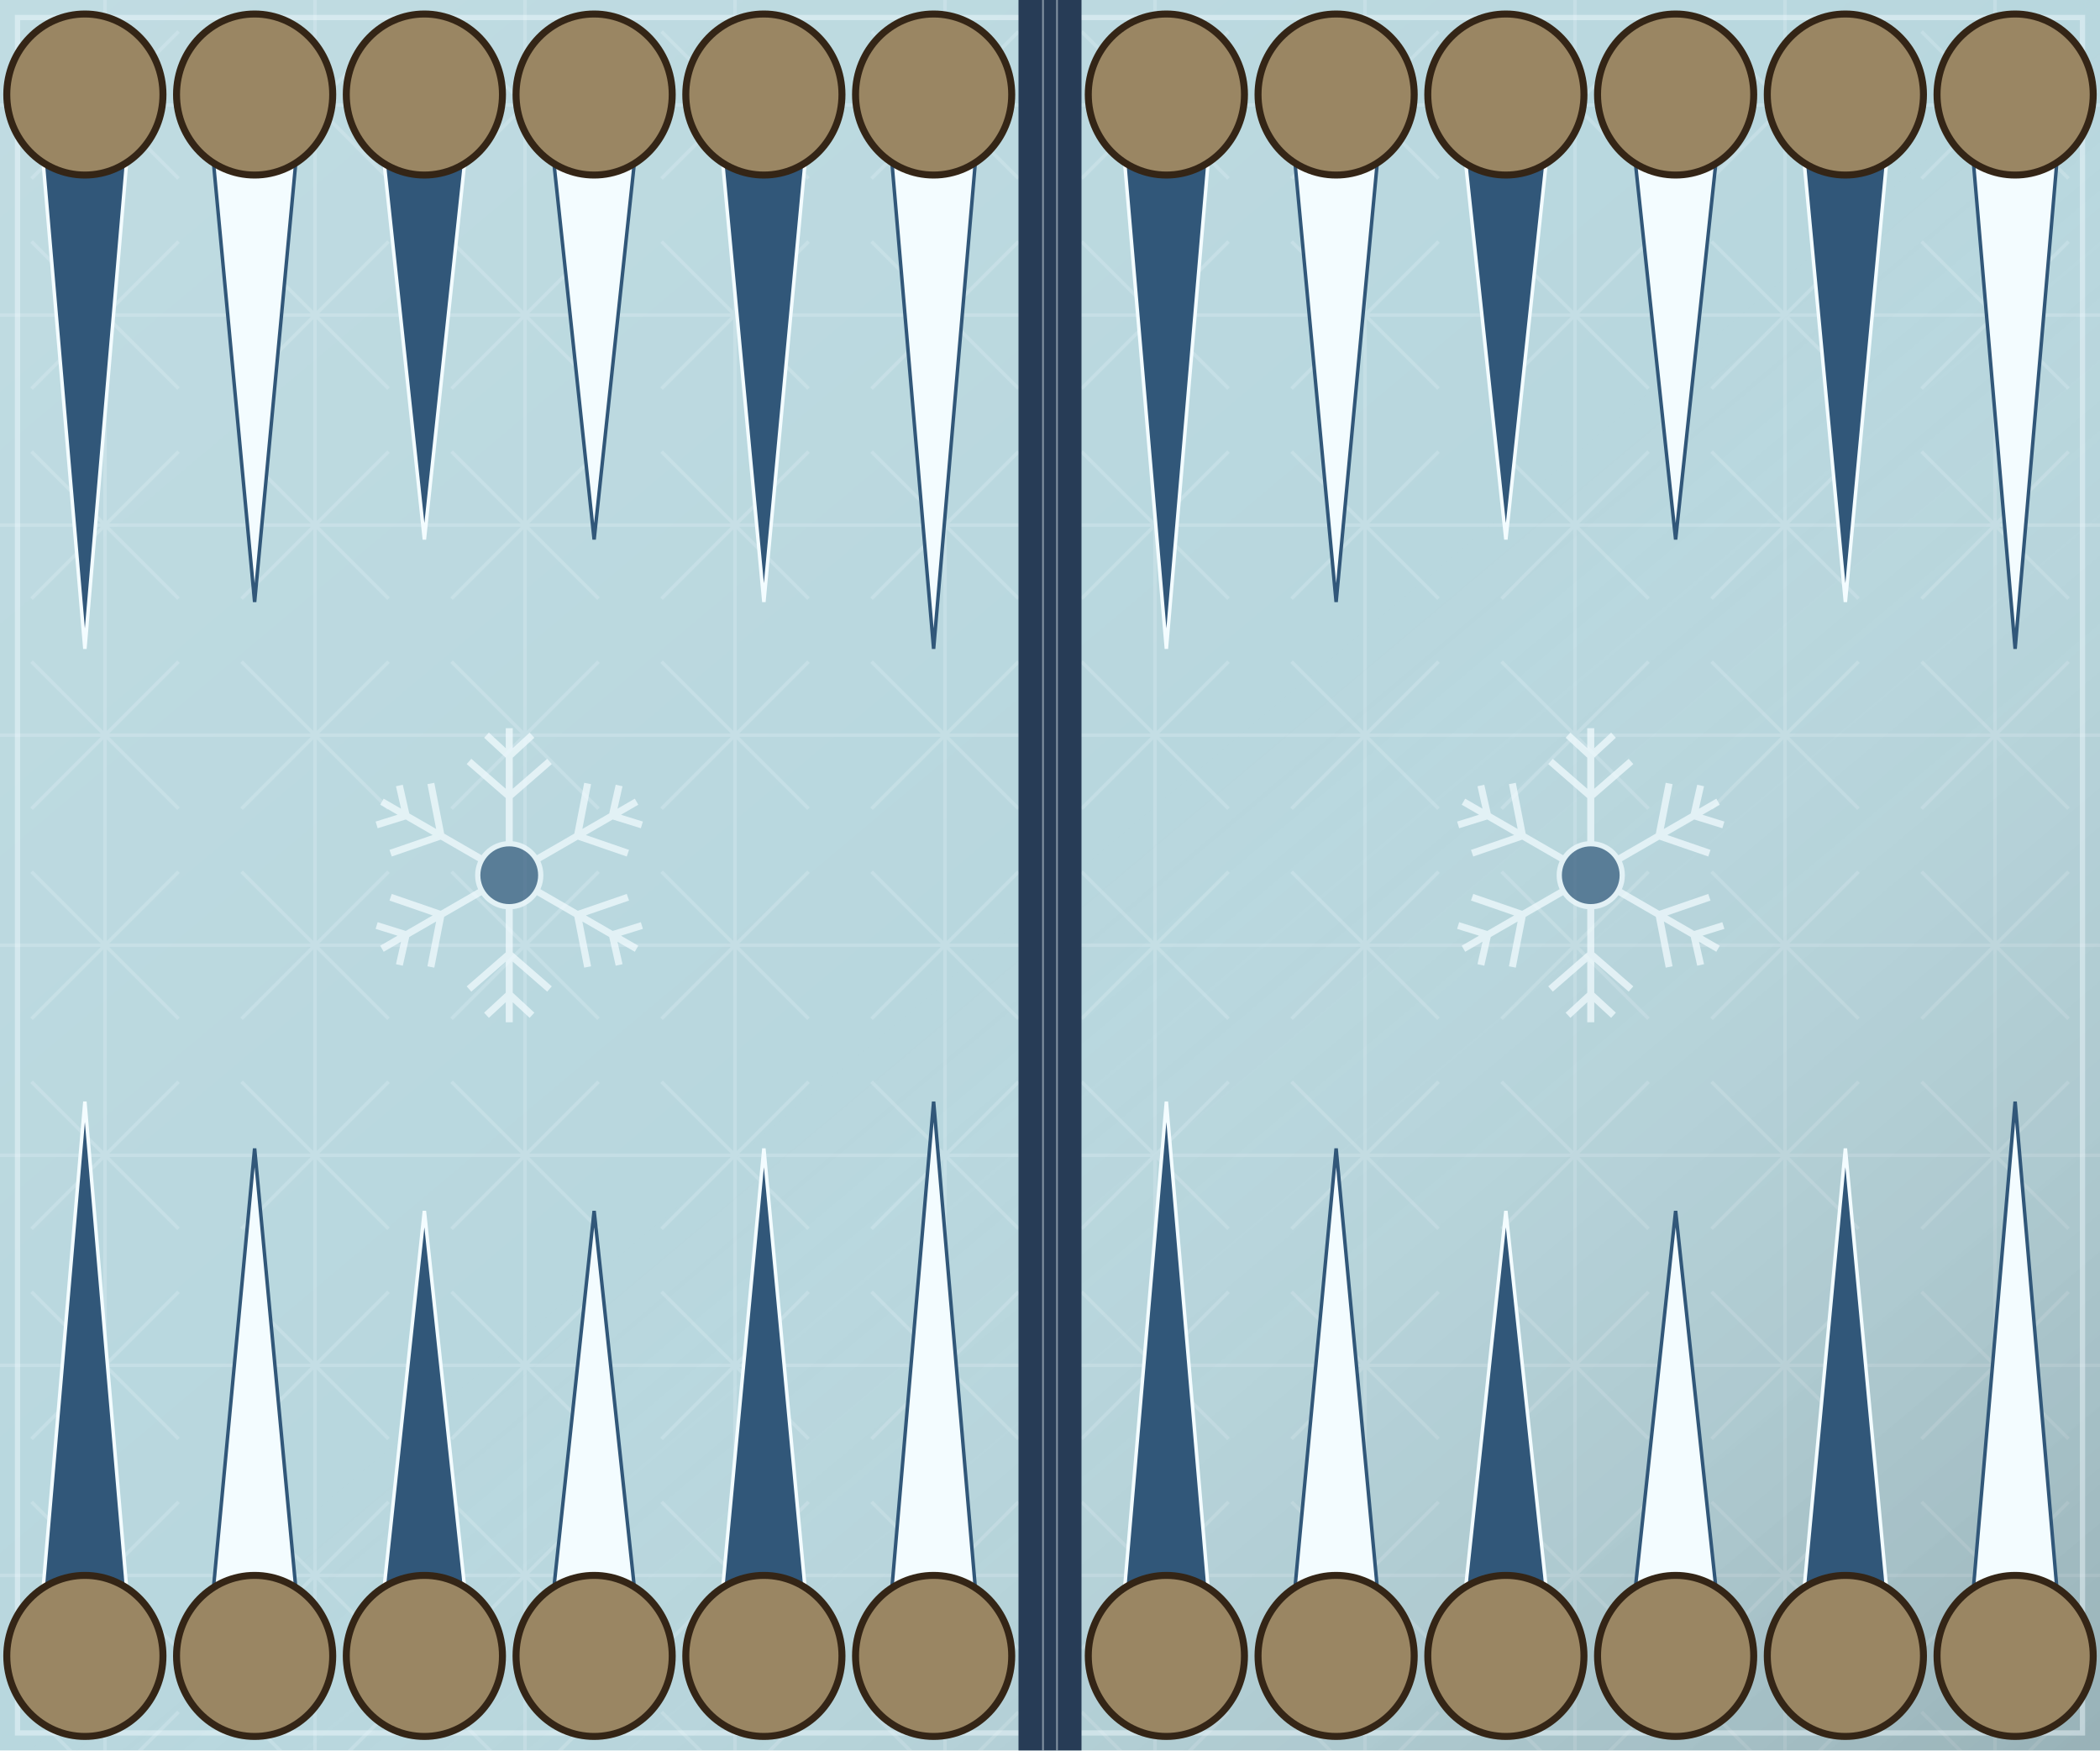
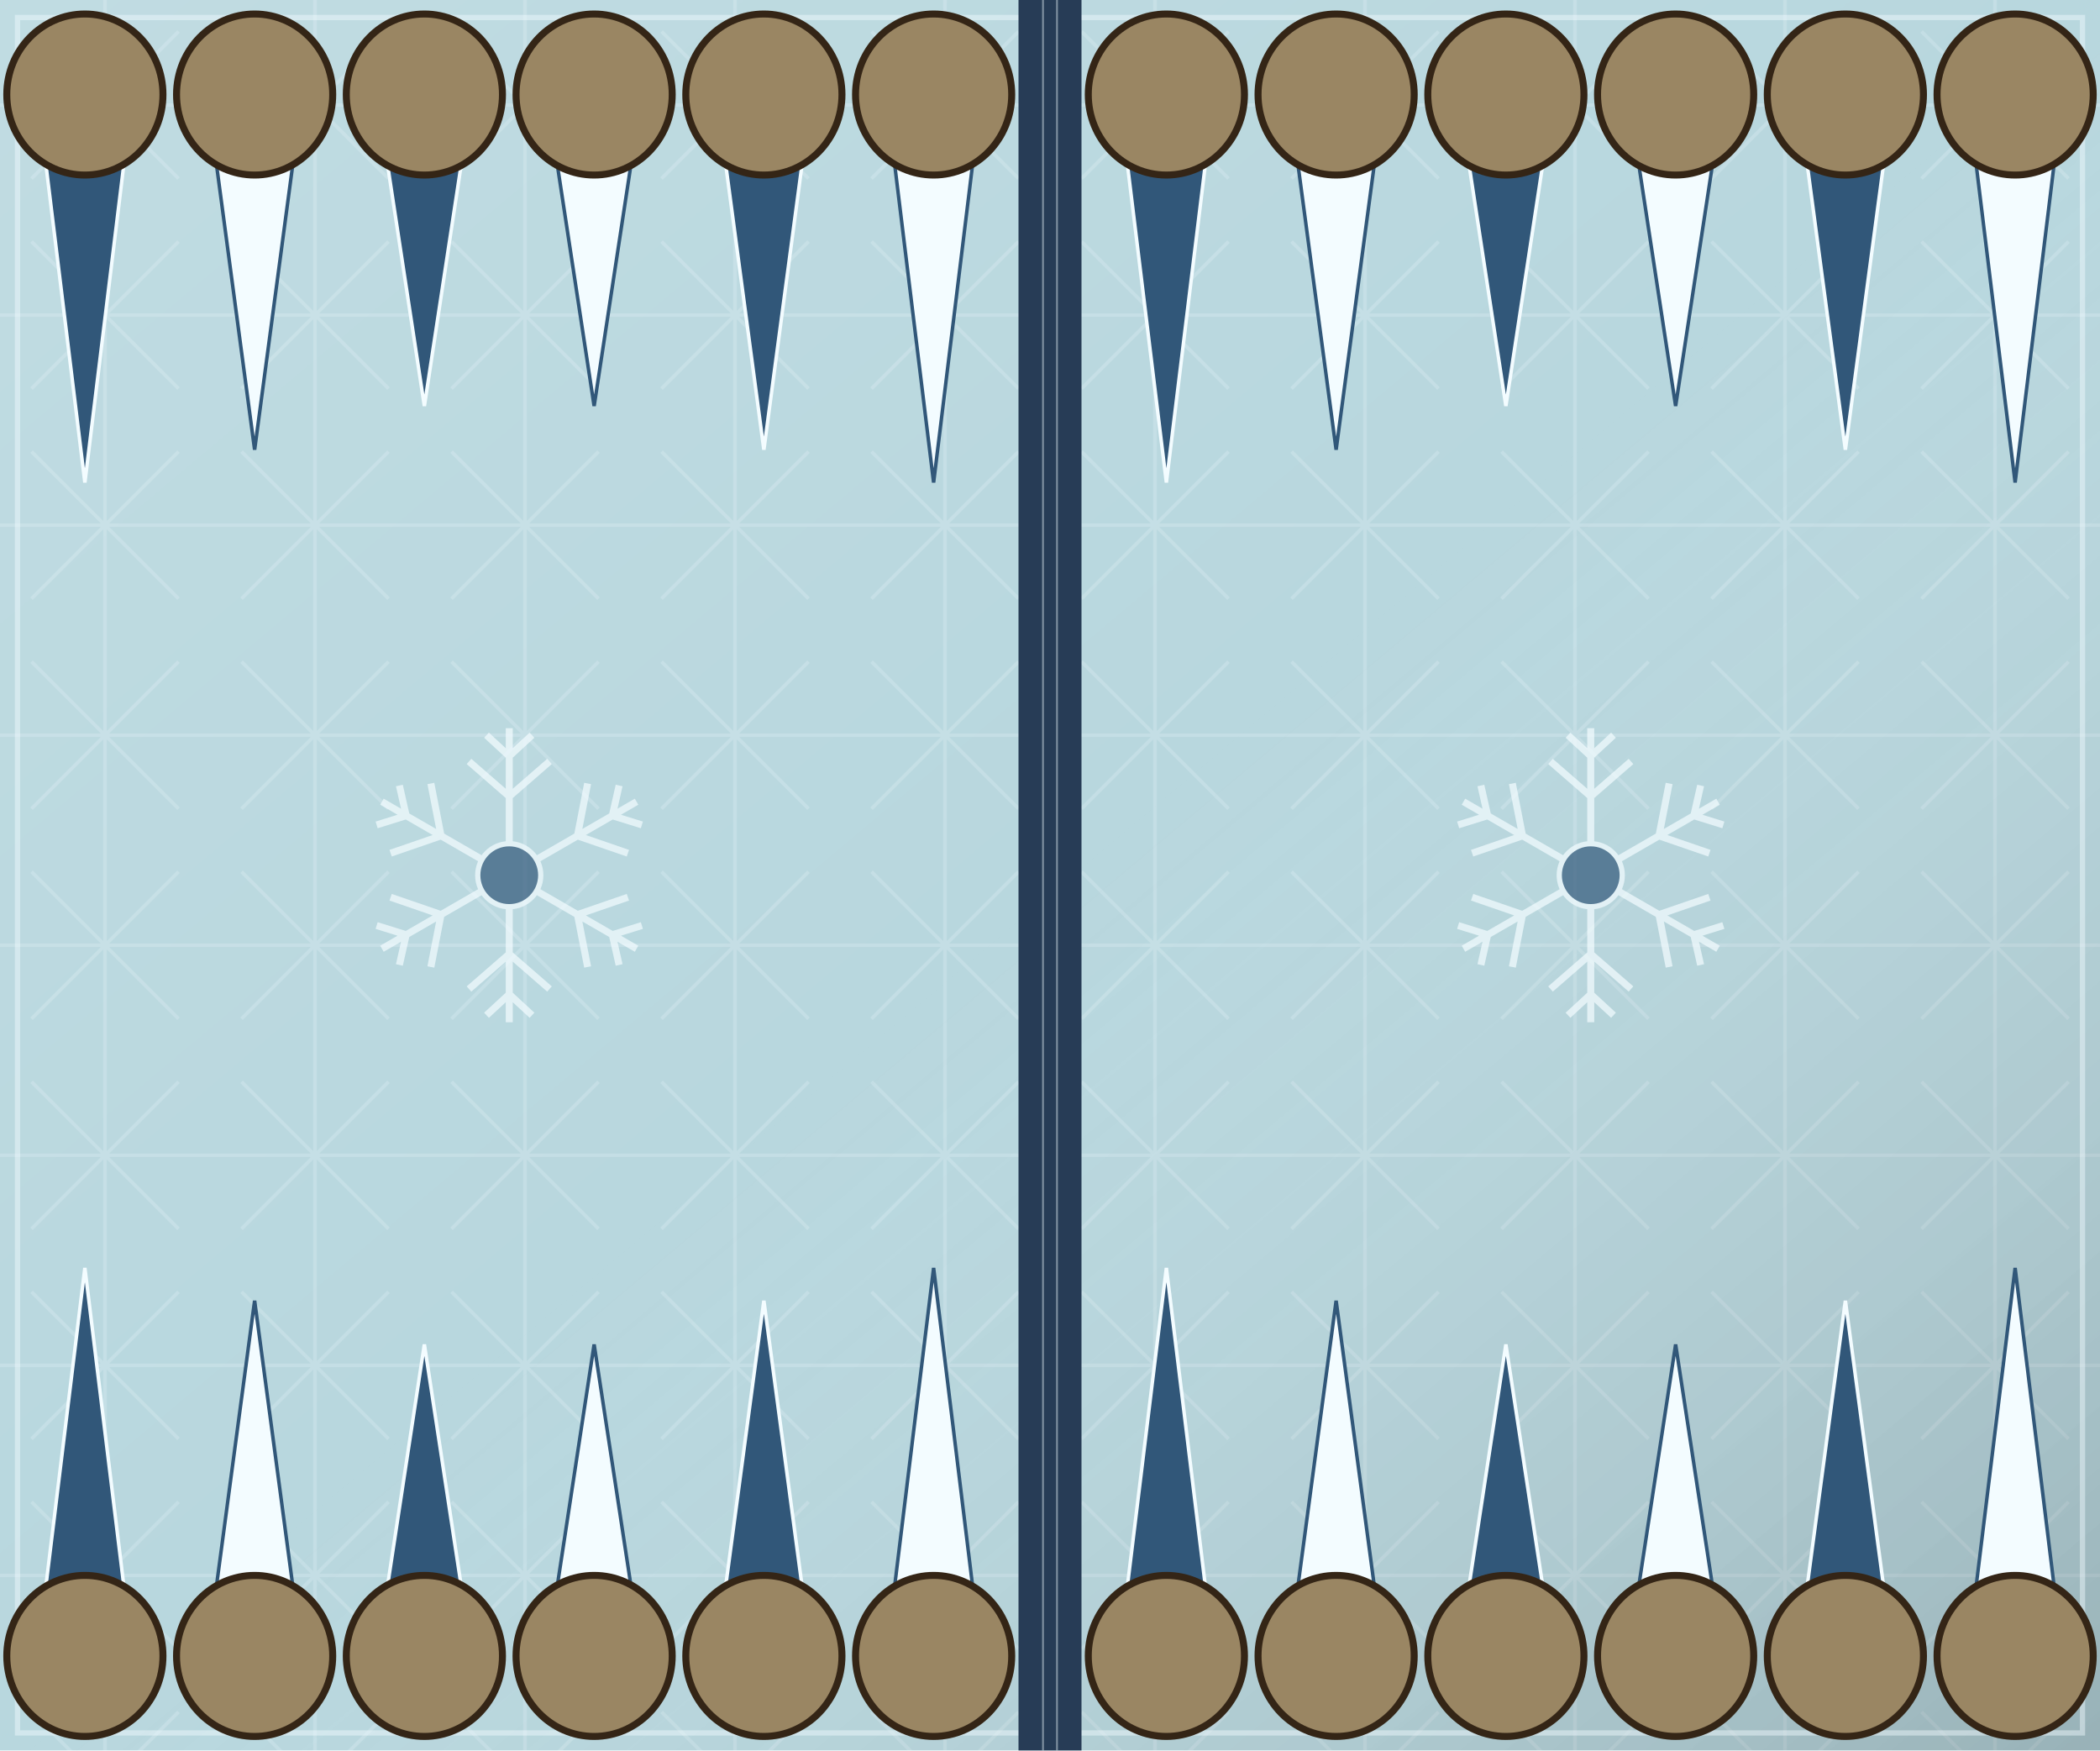
<svg xmlns="http://www.w3.org/2000/svg" viewBox="0 0 1200 1000" preserveAspectRatio="none">
  <defs>
    <pattern id="texture" width="120" height="120" patternUnits="userSpaceOnUse">
      <path d="M0 60H120M60 0V120M18 18L102 102M18 102L102 18" stroke="#f3fcff" opacity=".2" stroke-width="2" />
    </pattern>
    <linearGradient id="sheen" x2="1" y2="1">
      <stop stop-color="#fff" stop-opacity=".12" />
      <stop offset=".5" stop-color="#fff" stop-opacity="0" />
      <stop offset="1" stop-color="#000" stop-opacity=".18" />
    </linearGradient>
  </defs>
  <rect width="1200" height="1000" fill="#b8d7de" />
  <rect width="1200" height="1000" fill="url(#texture)" />
  <rect width="1200" height="1000" fill="url(#sheen)" />
  <path d="M10 10H1190V990H10Z" fill="none" stroke="#f3fcff" stroke-opacity=".45" stroke-width="3" />
  <g transform="translate(291 500)" opacity=".7">
    <g transform="rotate(0)">
      <path d="M0 0V-84M0-45L-23-65M0-45L23-65M0-68L-13-80M0-68L13-80" fill="none" stroke="#f3fcff" stroke-width="4" />
    </g>
    <g transform="rotate(60)">
      <path d="M0 0V-84M0-45L-23-65M0-45L23-65M0-68L-13-80M0-68L13-80" fill="none" stroke="#f3fcff" stroke-width="4" />
    </g>
    <g transform="rotate(120)">
      <path d="M0 0V-84M0-45L-23-65M0-45L23-65M0-68L-13-80M0-68L13-80" fill="none" stroke="#f3fcff" stroke-width="4" />
    </g>
    <g transform="rotate(180)">
      <path d="M0 0V-84M0-45L-23-65M0-45L23-65M0-68L-13-80M0-68L13-80" fill="none" stroke="#f3fcff" stroke-width="4" />
    </g>
    <g transform="rotate(240)">
      <path d="M0 0V-84M0-45L-23-65M0-45L23-65M0-68L-13-80M0-68L13-80" fill="none" stroke="#f3fcff" stroke-width="4" />
    </g>
    <g transform="rotate(300)">
      <path d="M0 0V-84M0-45L-23-65M0-45L23-65M0-68L-13-80M0-68L13-80" fill="none" stroke="#f3fcff" stroke-width="4" />
    </g>
    <circle r="18" fill="#315779" stroke="#f3fcff" stroke-width="3" />
  </g>
  <g transform="translate(909 500)" opacity=".7">
    <g transform="rotate(0)">
      <path d="M0 0V-84M0-45L-23-65M0-45L23-65M0-68L-13-80M0-68L13-80" fill="none" stroke="#f3fcff" stroke-width="4" />
    </g>
    <g transform="rotate(60)">
      <path d="M0 0V-84M0-45L-23-65M0-45L23-65M0-68L-13-80M0-68L13-80" fill="none" stroke="#f3fcff" stroke-width="4" />
    </g>
    <g transform="rotate(120)">
      <path d="M0 0V-84M0-45L-23-65M0-45L23-65M0-68L-13-80M0-68L13-80" fill="none" stroke="#f3fcff" stroke-width="4" />
    </g>
    <g transform="rotate(180)">
      <path d="M0 0V-84M0-45L-23-65M0-45L23-65M0-68L-13-80M0-68L13-80" fill="none" stroke="#f3fcff" stroke-width="4" />
    </g>
    <g transform="rotate(240)">
      <path d="M0 0V-84M0-45L-23-65M0-45L23-65M0-68L-13-80M0-68L13-80" fill="none" stroke="#f3fcff" stroke-width="4" />
    </g>
    <g transform="rotate(300)">
      <path d="M0 0V-84M0-45L-23-65M0-45L23-65M0-68L-13-80M0-68L13-80" fill="none" stroke="#f3fcff" stroke-width="4" />
    </g>
    <circle r="18" fill="#315779" stroke="#f3fcff" stroke-width="3" />
  </g>
-   <path d="M21.34 54H75.66L48.5 370.66Z" fill="#315779" stroke="#f3fcff" stroke-width="2" />
+   <path d="M21.34 54H75.66L48.5 275.662Z" fill="#315779" stroke="#f3fcff" stroke-width="2" />
  <ellipse cx="48.5" cy="54" rx="44.62" ry="46" fill="#9a8663" stroke="#342516" stroke-width="4" />
-   <path d="M118.34 54H172.66L145.5 343.9Z" fill="#f3fcff" stroke="#315779" stroke-width="2" />
+   <path d="M118.34 54H172.66L145.5 256.93Z" fill="#f3fcff" stroke="#315779" stroke-width="2" />
  <ellipse cx="145.5" cy="54" rx="44.62" ry="46" fill="#9a8663" stroke="#342516" stroke-width="4" />
-   <path d="M215.34 54H269.66L242.5 308.22Z" fill="#315779" stroke="#f3fcff" stroke-width="2" />
+   <path d="M215.34 54H269.66L242.5 231.954Z" fill="#315779" stroke="#f3fcff" stroke-width="2" />
  <ellipse cx="242.5" cy="54" rx="44.62" ry="46" fill="#9a8663" stroke="#342516" stroke-width="4" />
-   <path d="M312.34 54H366.66L339.5 308.22Z" fill="#f3fcff" stroke="#315779" stroke-width="2" />
+   <path d="M312.34 54H366.66L339.5 231.954Z" fill="#f3fcff" stroke="#315779" stroke-width="2" />
  <ellipse cx="339.5" cy="54" rx="44.62" ry="46" fill="#9a8663" stroke="#342516" stroke-width="4" />
-   <path d="M409.34 54H463.66L436.5 343.9Z" fill="#315779" stroke="#f3fcff" stroke-width="2" />
+   <path d="M409.34 54H463.66L436.5 256.93Z" fill="#315779" stroke="#f3fcff" stroke-width="2" />
  <ellipse cx="436.5" cy="54" rx="44.62" ry="46" fill="#9a8663" stroke="#342516" stroke-width="4" />
-   <path d="M506.34 54H560.66L533.5 370.66Z" fill="#f3fcff" stroke="#315779" stroke-width="2" />
+   <path d="M506.34 54H560.66L533.5 275.662Z" fill="#f3fcff" stroke="#315779" stroke-width="2" />
  <ellipse cx="533.5" cy="54" rx="44.62" ry="46" fill="#9a8663" stroke="#342516" stroke-width="4" />
-   <path d="M639.34 54H693.66L666.5 370.66Z" fill="#315779" stroke="#f3fcff" stroke-width="2" />
+   <path d="M639.34 54H693.66L666.5 275.662Z" fill="#315779" stroke="#f3fcff" stroke-width="2" />
  <ellipse cx="666.5" cy="54" rx="44.62" ry="46" fill="#9a8663" stroke="#342516" stroke-width="4" />
-   <path d="M736.34 54H790.66L763.5 343.9Z" fill="#f3fcff" stroke="#315779" stroke-width="2" />
+   <path d="M736.34 54H790.66L763.5 256.93Z" fill="#f3fcff" stroke="#315779" stroke-width="2" />
  <ellipse cx="763.5" cy="54" rx="44.62" ry="46" fill="#9a8663" stroke="#342516" stroke-width="4" />
-   <path d="M833.34 54H887.66L860.5 308.22Z" fill="#315779" stroke="#f3fcff" stroke-width="2" />
+   <path d="M833.34 54H887.66L860.5 231.954Z" fill="#315779" stroke="#f3fcff" stroke-width="2" />
  <ellipse cx="860.5" cy="54" rx="44.62" ry="46" fill="#9a8663" stroke="#342516" stroke-width="4" />
-   <path d="M930.34 54H984.66L957.5 308.22Z" fill="#f3fcff" stroke="#315779" stroke-width="2" />
+   <path d="M930.34 54H984.66L957.5 231.954Z" fill="#f3fcff" stroke="#315779" stroke-width="2" />
  <ellipse cx="957.5" cy="54" rx="44.62" ry="46" fill="#9a8663" stroke="#342516" stroke-width="4" />
-   <path d="M1027.34 54H1081.66L1054.5 343.9Z" fill="#315779" stroke="#f3fcff" stroke-width="2" />
+   <path d="M1027.34 54H1081.66L1054.5 256.93Z" fill="#315779" stroke="#f3fcff" stroke-width="2" />
  <ellipse cx="1054.5" cy="54" rx="44.62" ry="46" fill="#9a8663" stroke="#342516" stroke-width="4" />
-   <path d="M1124.34 54H1178.66L1151.5 370.66Z" fill="#f3fcff" stroke="#315779" stroke-width="2" />
+   <path d="M1124.34 54H1178.66L1151.5 275.662Z" fill="#f3fcff" stroke="#315779" stroke-width="2" />
  <ellipse cx="1151.5" cy="54" rx="44.62" ry="46" fill="#9a8663" stroke="#342516" stroke-width="4" />
-   <path d="M21.34 946H75.66L48.5 629.34Z" fill="#315779" stroke="#f3fcff" stroke-width="2" />
+   <path d="M21.34 946H75.66L48.5 724.338Z" fill="#315779" stroke="#f3fcff" stroke-width="2" />
  <ellipse cx="48.5" cy="946" rx="44.62" ry="46" fill="#9a8663" stroke="#342516" stroke-width="4" />
-   <path d="M118.34 946H172.66L145.5 656.1Z" fill="#f3fcff" stroke="#315779" stroke-width="2" />
+   <path d="M118.34 946H172.66L145.5 743.07Z" fill="#f3fcff" stroke="#315779" stroke-width="2" />
  <ellipse cx="145.5" cy="946" rx="44.62" ry="46" fill="#9a8663" stroke="#342516" stroke-width="4" />
-   <path d="M215.34 946H269.66L242.5 691.78Z" fill="#315779" stroke="#f3fcff" stroke-width="2" />
+   <path d="M215.34 946H269.66L242.5 768.046Z" fill="#315779" stroke="#f3fcff" stroke-width="2" />
  <ellipse cx="242.5" cy="946" rx="44.62" ry="46" fill="#9a8663" stroke="#342516" stroke-width="4" />
-   <path d="M312.34 946H366.66L339.5 691.78Z" fill="#f3fcff" stroke="#315779" stroke-width="2" />
+   <path d="M312.34 946H366.66L339.5 768.046Z" fill="#f3fcff" stroke="#315779" stroke-width="2" />
  <ellipse cx="339.5" cy="946" rx="44.62" ry="46" fill="#9a8663" stroke="#342516" stroke-width="4" />
-   <path d="M409.34 946H463.66L436.5 656.1Z" fill="#315779" stroke="#f3fcff" stroke-width="2" />
+   <path d="M409.34 946H463.66L436.5 743.07Z" fill="#315779" stroke="#f3fcff" stroke-width="2" />
  <ellipse cx="436.5" cy="946" rx="44.62" ry="46" fill="#9a8663" stroke="#342516" stroke-width="4" />
-   <path d="M506.34 946H560.66L533.5 629.34Z" fill="#f3fcff" stroke="#315779" stroke-width="2" />
+   <path d="M506.34 946H560.66L533.5 724.338Z" fill="#f3fcff" stroke="#315779" stroke-width="2" />
  <ellipse cx="533.5" cy="946" rx="44.62" ry="46" fill="#9a8663" stroke="#342516" stroke-width="4" />
-   <path d="M639.34 946H693.66L666.5 629.34Z" fill="#315779" stroke="#f3fcff" stroke-width="2" />
+   <path d="M639.34 946H693.66L666.5 724.338Z" fill="#315779" stroke="#f3fcff" stroke-width="2" />
  <ellipse cx="666.5" cy="946" rx="44.62" ry="46" fill="#9a8663" stroke="#342516" stroke-width="4" />
-   <path d="M736.34 946H790.66L763.5 656.1Z" fill="#f3fcff" stroke="#315779" stroke-width="2" />
+   <path d="M736.34 946H790.66L763.5 743.07Z" fill="#f3fcff" stroke="#315779" stroke-width="2" />
  <ellipse cx="763.5" cy="946" rx="44.62" ry="46" fill="#9a8663" stroke="#342516" stroke-width="4" />
-   <path d="M833.34 946H887.66L860.5 691.78Z" fill="#315779" stroke="#f3fcff" stroke-width="2" />
+   <path d="M833.34 946H887.66L860.5 768.046Z" fill="#315779" stroke="#f3fcff" stroke-width="2" />
  <ellipse cx="860.5" cy="946" rx="44.62" ry="46" fill="#9a8663" stroke="#342516" stroke-width="4" />
-   <path d="M930.34 946H984.66L957.5 691.78Z" fill="#f3fcff" stroke="#315779" stroke-width="2" />
+   <path d="M930.34 946H984.66L957.5 768.046Z" fill="#f3fcff" stroke="#315779" stroke-width="2" />
  <ellipse cx="957.5" cy="946" rx="44.62" ry="46" fill="#9a8663" stroke="#342516" stroke-width="4" />
-   <path d="M1027.34 946H1081.66L1054.5 656.1Z" fill="#315779" stroke="#f3fcff" stroke-width="2" />
+   <path d="M1027.34 946H1081.66L1054.5 743.07Z" fill="#315779" stroke="#f3fcff" stroke-width="2" />
  <ellipse cx="1054.5" cy="946" rx="44.62" ry="46" fill="#9a8663" stroke="#342516" stroke-width="4" />
-   <path d="M1124.34 946H1178.66L1151.5 629.34Z" fill="#f3fcff" stroke="#315779" stroke-width="2" />
+   <path d="M1124.34 946H1178.66L1151.5 724.338Z" fill="#f3fcff" stroke="#315779" stroke-width="2" />
  <ellipse cx="1151.5" cy="946" rx="44.62" ry="46" fill="#9a8663" stroke="#342516" stroke-width="4" />
  <rect x="582" width="36" height="1000" fill="#273c56" />
  <path d="M596 0V1000M604 0V1000" stroke="#f3fcff" stroke-opacity=".45" />
</svg>
